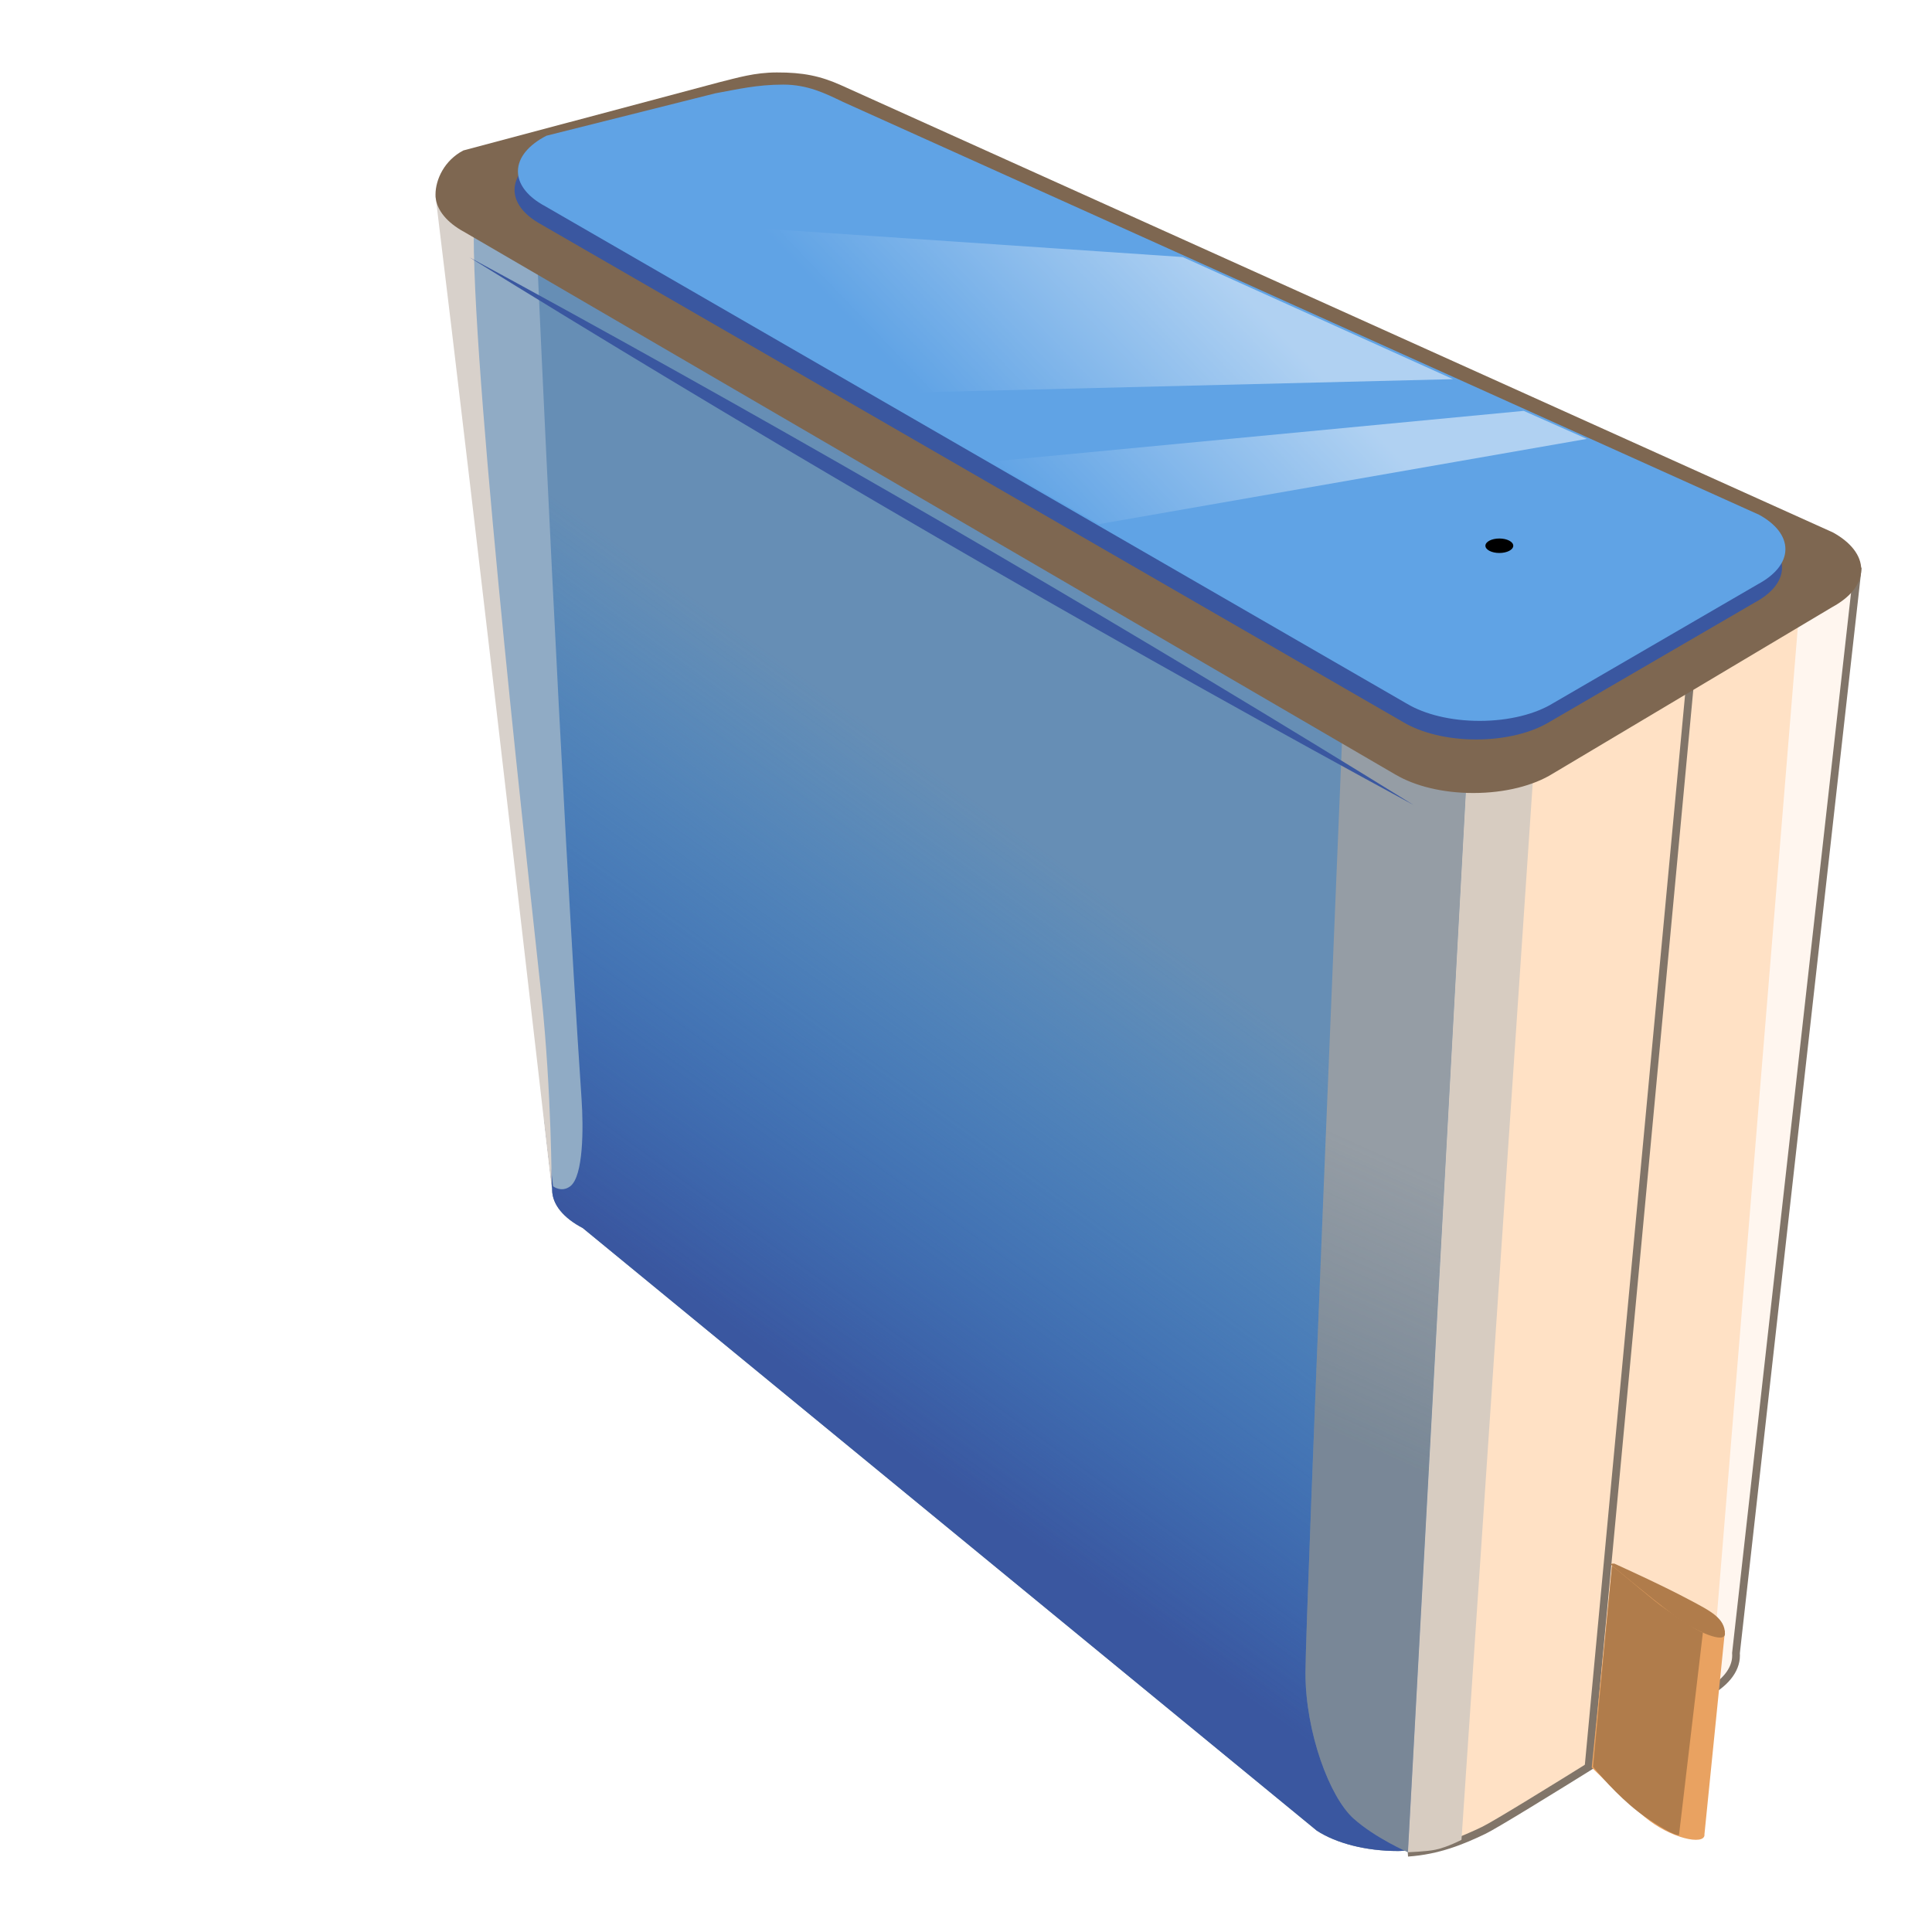
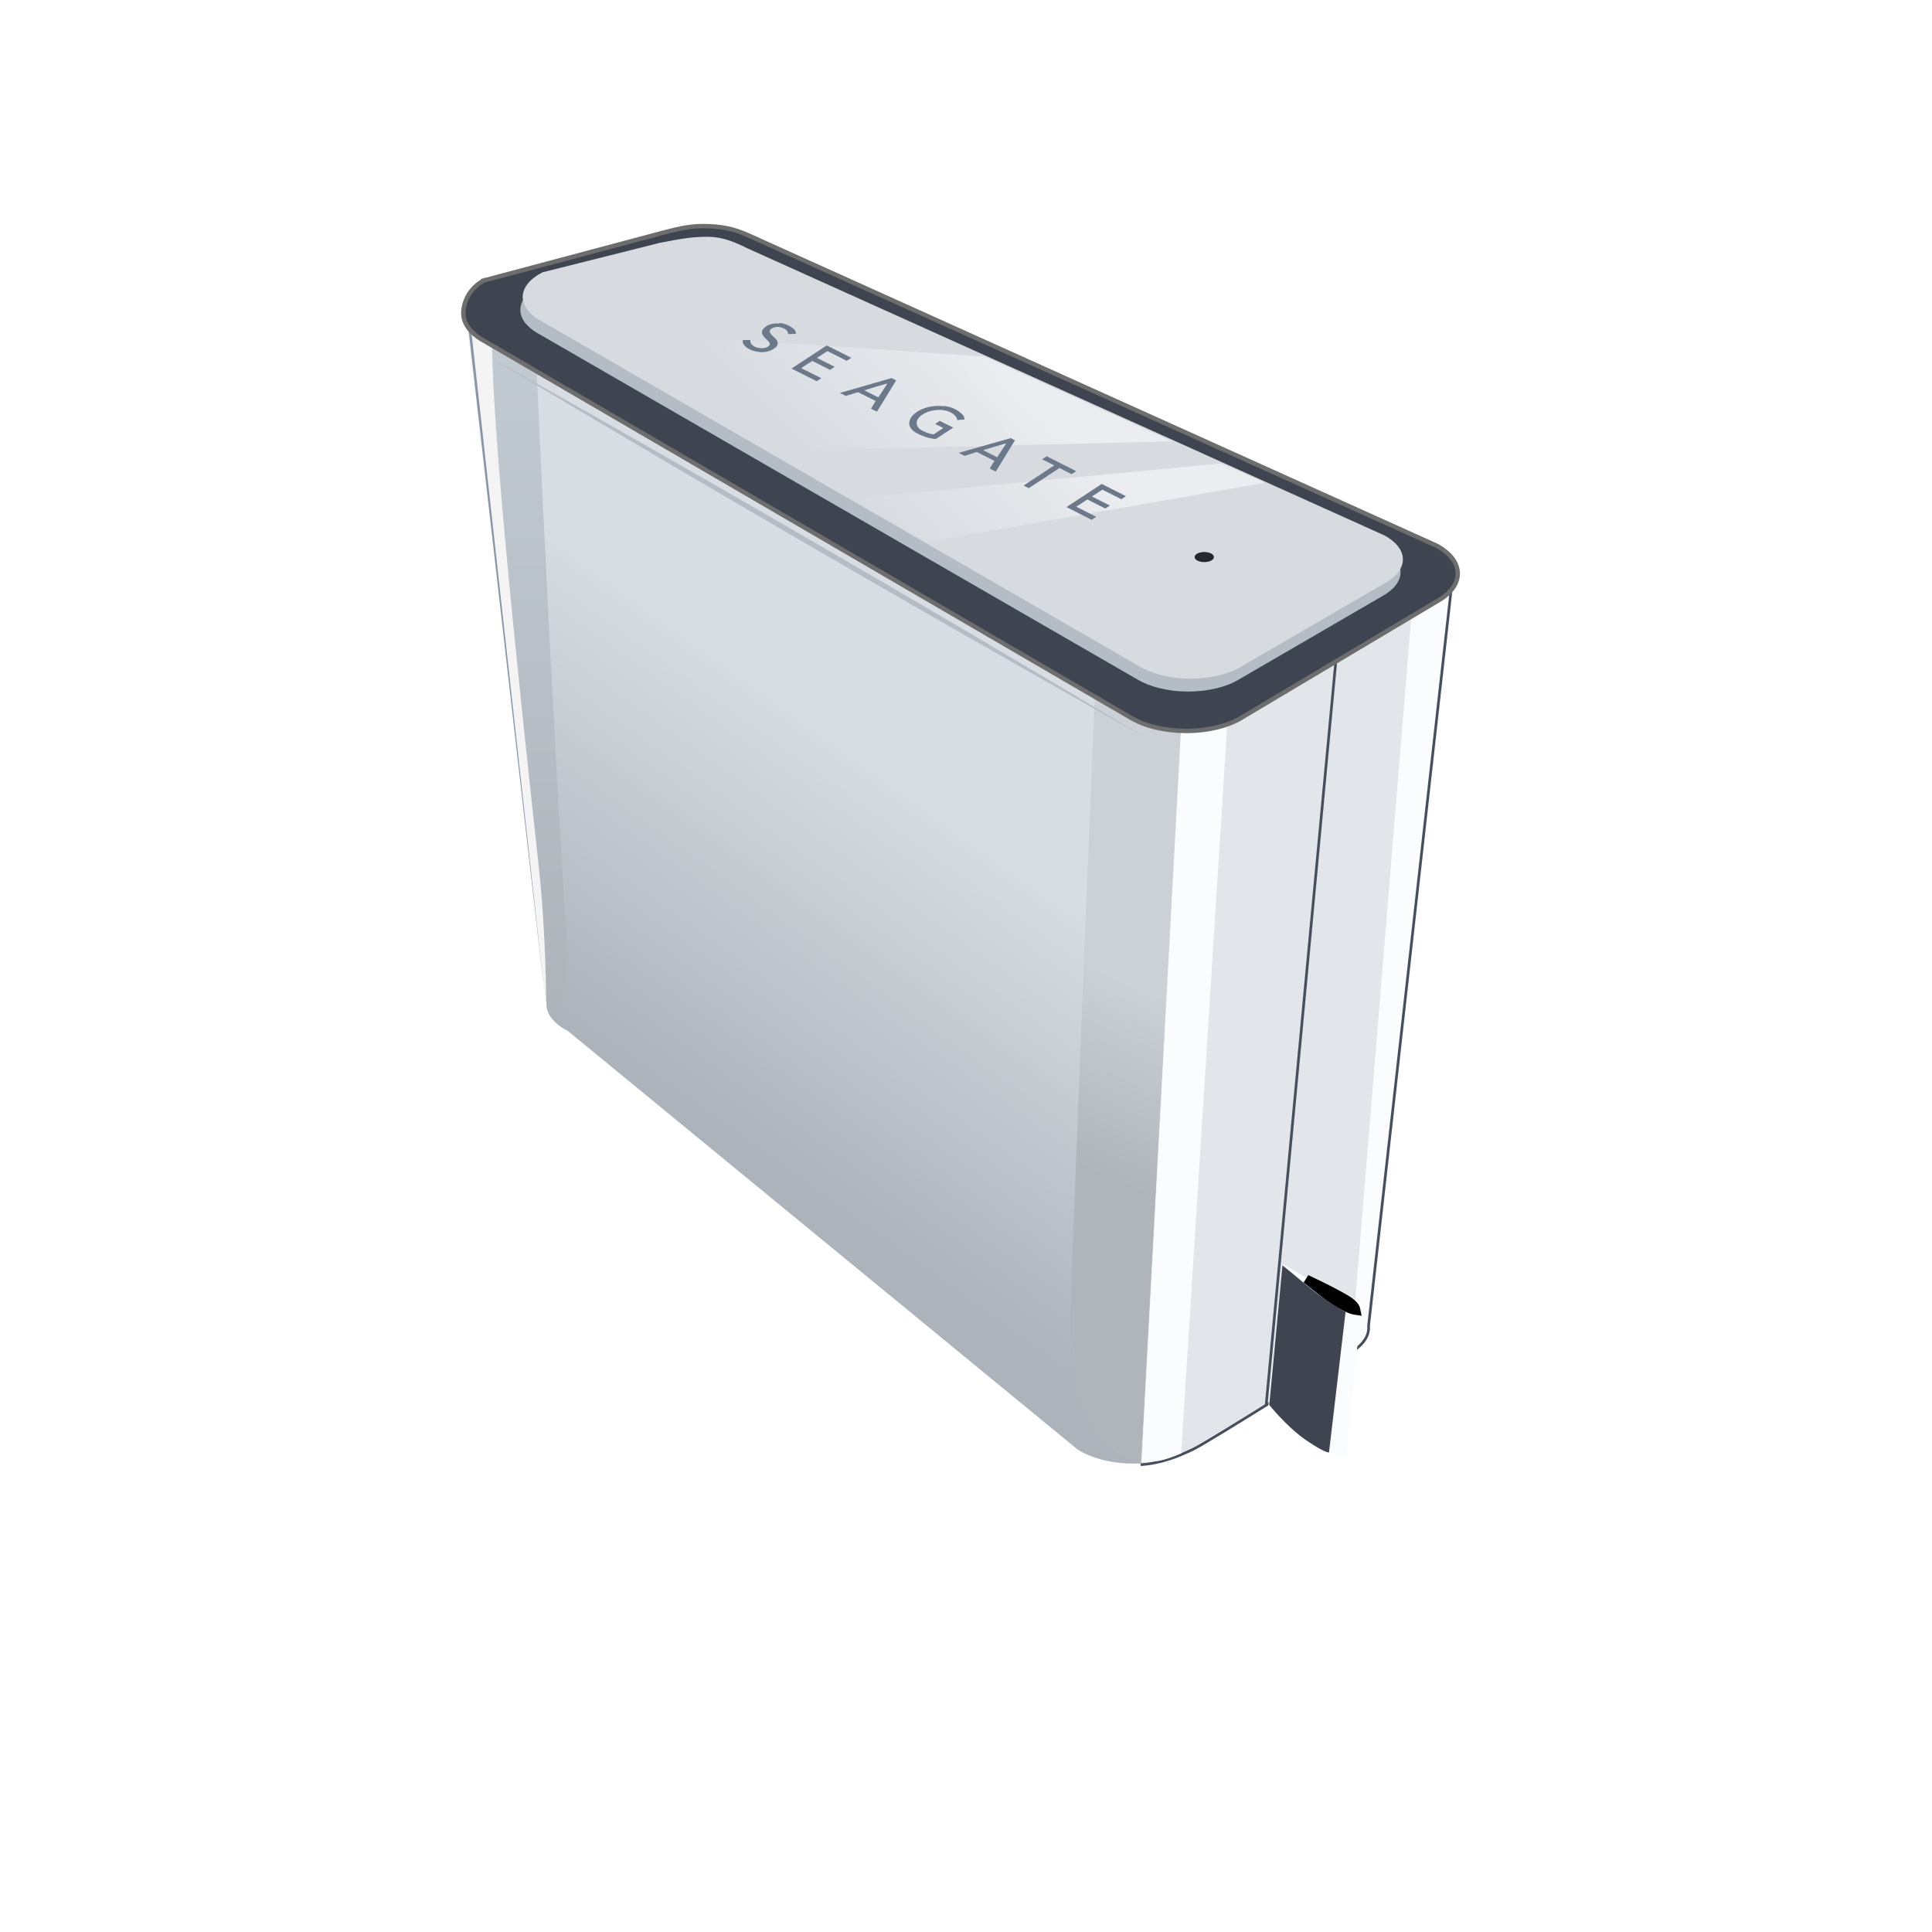
- <svg xmlns="http://www.w3.org/2000/svg" width="24" height="24" viewBox="0 0 24 24" fill="none">
-   <path d="M5.457 2.382C5.48 2.528 5.593 2.661 5.768 2.766L5.771 2.768C5.781 2.774 5.79 2.779 5.8 2.785L17.369 9.463H17.369C17.606 9.603 17.952 9.691 18.338 9.691C18.736 9.691 19.092 9.597 19.329 9.45C20.505 8.809 21.558 8.155 22.716 7.482C22.928 7.368 23.063 7.215 23.078 7.046L21.562 20.538C21.563 20.548 21.563 20.558 21.563 20.568C21.563 20.754 21.418 20.922 21.184 21.043L18.371 22.747C18.368 22.748 17.772 22.994 17.369 22.994C16.96 22.994 16.595 22.895 16.358 22.741L7.239 15.255C7.004 15.133 6.859 14.965 6.859 14.779C6.859 14.774 6.859 14.769 6.859 14.765L5.457 2.382Z" fill="#FFE1C5" />
-   <path d="M5.949 2.871L17.369 9.463C17.581 9.588 17.882 9.671 18.22 9.687L17.495 22.985C17.451 22.989 17.409 22.994 17.368 22.994C16.959 22.994 16.595 22.895 16.358 22.741L7.239 15.255C7.005 15.133 6.859 14.965 6.859 14.779C6.859 14.774 6.859 14.769 6.859 14.764L6.762 13.918L5.949 2.871Z" fill="#668EB5" />
-   <path d="M5.949 2.871L17.369 9.463C17.581 9.588 17.882 9.671 18.22 9.687L17.495 22.985C17.451 22.989 17.409 22.994 17.368 22.994C16.959 22.994 16.595 22.895 16.358 22.741L7.239 15.255C7.005 15.133 6.859 14.965 6.859 14.779C6.859 14.774 6.859 14.769 6.859 14.764L6.762 13.918L5.949 2.871Z" fill="url(#paint0_linear_2236_675)" />
-   <path d="M21.249 21.034L22.335 7.771C22.335 7.771 23.044 7.422 23.088 7.092C22.889 8.455 21.703 19.182 21.572 20.6C21.552 20.818 21.249 21.034 21.249 21.034Z" fill="#FFF6EF" />
-   <path d="M23.078 7.047L21.565 20.535C21.565 20.545 21.566 20.555 21.566 20.565C21.566 20.751 21.421 20.919 21.187 21.041C21.187 21.041 18.694 22.613 18.43 22.738C18.167 22.864 17.869 22.989 17.488 23.015" stroke="#817569" stroke-width="0.096" />
-   <path d="M6.87 14.736L5.501 2.573C5.501 2.573 5.647 2.758 5.902 2.913C6.139 3.058 6.68 3.364 6.68 3.364C6.68 3.364 6.971 9.9 7.224 13.647C7.249 14.011 7.248 14.611 7.084 14.736C6.975 14.819 6.87 14.736 6.87 14.736Z" fill="#90ABC5" />
-   <path d="M6.853 14.755C6.853 14.755 5.885 6.3 5.409 2.424C5.467 2.598 5.596 2.795 5.885 2.932C5.885 4.886 6.612 11.284 6.726 12.371C6.853 13.578 6.853 14.755 6.853 14.755Z" fill="#D8D1CB" />
-   <path d="M17.464 9.623C17.071 9.476 16.672 9.186 16.672 9.186C16.672 9.186 16.217 20.081 16.217 20.783C16.217 21.517 16.516 22.324 16.815 22.591C17.083 22.831 17.49 23.009 17.49 23.009L18.213 9.791C18.213 9.791 17.702 9.712 17.464 9.623Z" fill="#959DA5" />
-   <path d="M17.464 9.623C17.071 9.476 16.672 9.186 16.672 9.186C16.672 9.186 16.217 20.081 16.217 20.783C16.217 21.517 16.516 22.324 16.815 22.591C17.083 22.831 17.49 23.009 17.49 23.009L18.213 9.791C18.213 9.791 17.702 9.712 17.464 9.623Z" fill="url(#paint1_linear_2236_675)" fill-opacity="0.33" />
-   <path d="M18.654 9.791C18.821 9.765 19.042 9.698 19.042 9.698L18.155 22.855C18.155 22.855 17.985 22.945 17.83 22.978C17.723 23.001 17.49 23.009 17.49 23.009L18.213 9.791C18.213 9.791 18.533 9.81 18.654 9.791Z" fill="#D7CCC1" />
-   <path d="M20.99 8.533L19.733 21.953" stroke="#817569" stroke-width="0.096" />
-   <path d="M5.834 3.198C6.026 3.317 6.219 3.435 6.411 3.554C8.144 4.619 9.89 5.661 11.648 6.681C13.407 7.702 15.178 8.699 16.963 9.675C17.161 9.783 17.36 9.891 17.558 9.999C17.558 9.999 17.558 9.999 17.558 9.999C17.366 9.88 17.174 9.761 16.981 9.643C15.249 8.578 13.503 7.536 11.745 6.515C9.986 5.495 8.214 4.497 6.43 3.522C6.231 3.414 6.033 3.306 5.834 3.198Z" fill="#3A57A0" />
-   <path d="M9.651 0.9C9.373 0.9 9.162 0.966 8.938 1.021L5.756 1.869C5.521 1.991 5.41 2.23 5.41 2.417C5.41 2.585 5.528 2.739 5.724 2.857L5.727 2.859C5.736 2.864 5.746 2.87 5.756 2.875L17.338 9.624H17.339C17.574 9.763 17.919 9.851 18.302 9.851C18.698 9.851 19.052 9.758 19.288 9.611L22.76 7.542C22.983 7.421 23.121 7.257 23.121 7.076C23.121 6.897 22.988 6.735 22.771 6.615L10.451 1.06C10.191 0.943 9.974 0.899 9.651 0.9Z" fill="#7E6751" />
-   <path d="M9.68 1.295C9.314 1.295 9.002 1.351 8.747 1.407C8.492 1.462 6.746 1.916 6.746 1.916C6.527 2.029 6.392 2.186 6.392 2.359C6.392 2.515 6.502 2.657 6.685 2.766L6.688 2.768C6.696 2.773 6.705 2.778 6.714 2.783L17.439 8.975H17.439C17.659 9.104 17.98 9.186 18.338 9.186C18.707 9.186 19.037 9.099 19.257 8.963L21.8 7.484C22.008 7.372 22.137 7.22 22.137 7.052C22.137 6.887 22.013 6.737 21.811 6.625C21.811 6.625 10.77 1.601 10.523 1.489C10.275 1.378 10.053 1.295 9.68 1.295Z" fill="#3A57A0" />
-   <path d="M9.73 1.051C9.4 1.051 9.161 1.11 8.887 1.159L6.788 1.686C6.569 1.799 6.434 1.955 6.434 2.128C6.434 2.284 6.544 2.427 6.727 2.536L6.73 2.538C6.738 2.543 6.747 2.548 6.757 2.553L17.481 8.744H17.481C17.701 8.874 18.022 8.955 18.38 8.955C18.749 8.955 19.079 8.869 19.299 8.732L21.843 7.254C22.05 7.142 22.179 6.99 22.179 6.822C22.179 6.656 22.055 6.506 21.853 6.395L10.472 1.266C10.248 1.158 10.031 1.051 9.73 1.051Z" fill="#60A3E5" />
-   <path d="M10.805 4.889L6.907 2.666L14.691 3.193L18.05 4.71L10.805 4.889Z" fill="url(#paint2_linear_2236_675)" fill-opacity="0.5" />
-   <path d="M13.651 6.511L12.302 5.735L18.928 5.104L19.712 5.452L13.651 6.511Z" fill="url(#paint3_linear_2236_675)" fill-opacity="0.5" />
-   <ellipse cx="0.173" cy="0.09" rx="0.173" ry="0.09" transform="matrix(-1 0 0 1 18.7983 6.68945)" fill="black" />
-   <path d="M21.428 20.259L21.173 22.789L21.174 22.792C21.174 22.929 20.748 22.836 20.433 22.573C20.24 22.411 19.773 21.957 19.773 21.957C19.773 21.957 19.776 21.958 19.781 21.961L19.773 21.956L20.029 19.423L21.428 20.259Z" fill="#E9A261" />
-   <path d="M20.001 19.428L20.052 19.423C20.052 19.423 20.625 19.68 20.995 19.878C21.25 20.014 21.428 20.102 21.428 20.296C21.428 20.42 21.08 20.28 20.796 20.067C20.479 19.829 20.001 19.428 20.001 19.428Z" fill="#B07C4B" />
-   <path d="M19.789 21.947L20.025 19.451C20.228 19.609 20.521 19.871 20.686 19.985C20.85 20.098 21.085 20.261 21.154 20.279L20.857 22.797C20.816 22.8 20.686 22.742 20.432 22.567C20.184 22.395 19.93 22.12 19.789 21.947Z" fill="#B07C4B" />
+ <svg xmlns="http://www.w3.org/2000/svg" width="36" height="36" viewBox="0 0 36 36" fill="none">
+   <path d="M8.723 5.799C8.746 5.951 8.864 6.09 9.046 6.199L9.05 6.201C9.06 6.207 9.07 6.213 9.08 6.218L21.13 13.175H21.131C21.378 13.32 21.738 13.412 22.14 13.412C22.555 13.412 22.926 13.315 23.173 13.162C24.398 12.494 25.494 11.813 26.701 11.112C26.922 10.993 27.062 10.834 27.077 10.657L25.498 24.711C25.499 24.721 25.5 24.732 25.5 24.743C25.5 24.936 25.349 25.111 25.105 25.238L22.174 27.012C22.172 27.013 21.55 27.27 21.13 27.27C20.704 27.27 20.325 27.167 20.078 27.006L10.579 19.208C10.334 19.081 10.183 18.906 10.183 18.712C10.183 18.707 10.183 18.702 10.183 18.697L8.723 5.799Z" fill="#E2E6EB" />
+   <path d="M21.13 13.175L21.228 13.227C21.44 13.328 21.714 13.393 22.017 13.408L21.262 27.261C21.217 27.266 21.173 27.27 21.13 27.27C20.704 27.27 20.325 27.166 20.078 27.006L10.579 19.207C10.334 19.081 10.183 18.906 10.183 18.712C10.183 18.707 10.183 18.702 10.183 18.698L10.082 17.809L9.235 6.308L21.13 13.175Z" fill="#D7DBE0" />
+   <path d="M21.13 13.175L21.228 13.227C21.44 13.328 21.714 13.393 22.017 13.408L21.262 27.261C21.217 27.266 21.173 27.27 21.13 27.27C20.704 27.27 20.325 27.166 20.078 27.006L10.579 19.207C10.334 19.081 10.183 18.906 10.183 18.712C10.183 18.707 10.183 18.702 10.183 18.698L10.082 17.809L9.235 6.308L21.13 13.175Z" fill="url(#paint0_linear_3451_6940)" />
+   <path d="M25.172 25.228L26.304 11.413C26.304 11.413 27.042 11.049 27.088 10.705C26.881 12.125 25.645 23.299 25.509 24.776C25.488 25.003 25.172 25.228 25.172 25.228Z" fill="#FAFCFD" />
+   <path d="M27.077 10.658L25.501 24.708C25.502 24.718 25.503 24.729 25.503 24.74C25.503 24.933 25.352 25.108 25.108 25.235C25.108 25.235 22.511 26.872 22.236 27.003C21.962 27.134 21.651 27.265 21.255 27.292" stroke="#474F5D" stroke-width="0.05" />
+   <path d="M10.194 18.668L8.769 5.997C8.769 5.997 8.921 6.191 9.186 6.352C9.433 6.503 9.996 6.822 9.996 6.822C9.996 6.822 10.299 13.63 10.563 17.533C10.589 17.912 10.588 18.537 10.417 18.668C10.303 18.754 10.194 18.668 10.194 18.668Z" fill="url(#paint1_linear_3451_6940)" />
+   <path d="M10.177 18.687C10.177 18.687 9.169 9.88 8.673 5.842C8.733 6.024 8.867 6.229 9.169 6.371C9.169 8.407 9.926 15.072 10.045 16.204C10.177 17.461 10.177 18.687 10.177 18.687Z" fill="#F4F4F4" />
+   <path d="M21.23 13.342C20.82 13.188 20.405 12.886 20.405 12.886C20.405 12.886 19.931 24.235 19.931 24.966C19.931 25.731 20.242 26.571 20.554 26.85C20.833 27.1 21.257 27.285 21.257 27.285L22.01 13.517C22.01 13.517 21.478 13.435 21.23 13.342Z" fill="#D7DBE0" />
+   <path d="M21.23 13.342C20.82 13.188 20.405 12.886 20.405 12.886C20.405 12.886 19.931 24.235 19.931 24.966C19.931 25.731 20.242 26.571 20.554 26.85C20.833 27.1 21.257 27.285 21.257 27.285L22.01 13.517C22.01 13.517 21.478 13.435 21.23 13.342Z" fill="url(#paint2_linear_3451_6940)" fill-opacity="0.33" />
+   <path d="M22.469 13.517C22.643 13.489 22.873 13.419 22.873 13.419L22.009 27.082C22.009 27.082 21.789 27.179 21.627 27.214C21.515 27.238 21.273 27.245 21.273 27.245L22.01 13.517C22.01 13.517 22.343 13.537 22.469 13.517Z" fill="#FAFCFD" />
+   <path d="M24.902 12.206L23.593 26.185" stroke="#474F5D" stroke-width="0.05" />
+   <path d="M8.73 6.139C8.746 6.137 8.763 6.135 8.779 6.134C8.802 6.342 8.825 6.551 8.848 6.76C9.264 10.518 9.679 14.277 10.094 18.035C10.117 18.244 10.14 18.453 10.163 18.662C10.163 18.662 10.163 18.662 10.163 18.662C10.139 18.453 10.115 18.244 10.091 18.036C9.661 14.279 9.231 10.522 8.801 6.765C8.777 6.557 8.754 6.348 8.73 6.139Z" fill="#8A96A6" />
+   <path d="M9.115 6.648C9.317 6.769 9.519 6.89 9.721 7.011C11.54 8.097 13.365 9.171 15.197 10.234C17.029 11.297 18.867 12.348 20.713 13.387C20.918 13.502 21.123 13.618 21.328 13.733C21.328 13.733 21.328 13.733 21.328 13.733C21.126 13.612 20.924 13.491 20.722 13.371C18.904 12.285 17.079 11.21 15.247 10.148C13.415 9.085 11.576 8.034 9.731 6.994C9.526 6.879 9.321 6.764 9.115 6.648Z" fill="#B4BCC5" />
+   <path d="M13.091 4.213C12.796 4.214 12.57 4.284 12.339 4.34L12.338 4.341L9.023 5.225L9.015 5.227L9.033 5.265L9.015 5.228C8.755 5.363 8.633 5.627 8.633 5.836C8.633 6.031 8.771 6.202 8.979 6.328L8.982 6.33V6.331C8.992 6.337 9.003 6.342 9.014 6.347L21.078 13.378L21.088 13.383H21.089C21.341 13.53 21.704 13.62 22.104 13.62C22.521 13.62 22.898 13.522 23.151 13.364V13.363L26.767 11.209C27.003 11.08 27.163 10.899 27.163 10.688C27.163 10.48 27.009 10.301 26.778 10.172L26.775 10.171L13.941 4.384C13.665 4.261 13.432 4.213 13.091 4.213Z" fill="#3E4550" stroke="#6D6D6D" stroke-width="0.082" />
+   <path d="M13.122 4.666C12.74 4.666 12.415 4.725 12.15 4.783C11.884 4.841 10.065 5.314 10.065 5.314C9.837 5.431 9.696 5.594 9.696 5.774C9.696 5.937 9.811 6.085 10.001 6.199L10.004 6.201C10.014 6.206 10.023 6.212 10.032 6.217L21.203 12.666H21.204C21.433 12.801 21.767 12.886 22.14 12.886C22.524 12.886 22.868 12.796 23.097 12.654L25.747 11.114C25.963 10.997 26.097 10.838 26.097 10.663C26.097 10.491 25.968 10.335 25.758 10.219C25.758 10.219 14.257 4.985 13.999 4.869C13.741 4.753 13.51 4.666 13.122 4.666Z" fill="#B4BCC5" />
+   <path d="M13.174 4.412C12.83 4.412 12.581 4.473 12.295 4.525L10.109 5.074C9.881 5.191 9.74 5.354 9.74 5.534C9.74 5.697 9.855 5.845 10.045 5.959L10.048 5.961C10.057 5.966 10.067 5.972 10.076 5.977L21.247 12.426H21.248C21.477 12.561 21.811 12.646 22.184 12.646C22.568 12.646 22.912 12.556 23.141 12.414L25.791 10.874C26.008 10.757 26.141 10.598 26.141 10.423C26.141 10.251 26.012 10.095 25.802 9.979L13.947 4.636C13.713 4.523 13.487 4.412 13.174 4.412Z" fill="#D7DBE0" />
+   <path d="M14.293 8.411L10.233 6.095L18.341 6.644L21.841 8.223L14.293 8.411Z" fill="url(#paint3_linear_3451_6940)" fill-opacity="0.5" />
+   <path d="M17.258 10.1L15.853 9.291L22.755 8.635L23.572 8.996L17.258 10.1Z" fill="url(#paint4_linear_3451_6940)" fill-opacity="0.5" />
+   <path fill-rule="evenodd" clip-rule="evenodd" d="M16.698 7.088C16.579 7.28 16.466 7.474 16.34 7.67C16.304 7.651 16.262 7.636 16.231 7.614C16.258 7.568 16.29 7.518 16.317 7.472L15.988 7.307C15.912 7.328 15.837 7.356 15.761 7.378L15.651 7.322C15.966 7.229 16.298 7.138 16.613 7.045L16.698 7.088ZM16.536 7.145C16.39 7.184 16.244 7.23 16.105 7.273L16.367 7.405C16.421 7.319 16.481 7.231 16.536 7.145Z" fill="#6C798B" />
+   <path d="M14.523 6.018C14.636 6.029 14.721 6.072 14.783 6.123C14.82 6.148 14.828 6.186 14.83 6.22C14.783 6.222 14.736 6.225 14.682 6.225C14.696 6.159 14.604 6.099 14.497 6.092C14.426 6.089 14.351 6.124 14.341 6.165C14.338 6.203 14.375 6.235 14.407 6.271C14.45 6.306 14.494 6.348 14.491 6.4C14.494 6.447 14.443 6.488 14.385 6.519C14.322 6.553 14.234 6.568 14.15 6.559C14.067 6.55 13.995 6.527 13.939 6.493C13.872 6.452 13.827 6.396 13.842 6.337C13.889 6.335 13.942 6.335 13.984 6.336C13.964 6.413 14.063 6.489 14.194 6.488C14.265 6.491 14.34 6.456 14.344 6.412C14.341 6.371 14.298 6.335 14.26 6.303C14.223 6.264 14.191 6.222 14.2 6.173C14.203 6.136 14.249 6.099 14.294 6.069C14.358 6.034 14.44 6.023 14.517 6.029L14.523 6.018ZM17.59 7.564C17.71 7.578 17.813 7.623 17.881 7.678C17.937 7.719 17.975 7.765 17.972 7.816C17.925 7.819 17.884 7.825 17.836 7.827C17.825 7.722 17.665 7.628 17.476 7.639C17.287 7.643 17.115 7.742 17.085 7.846C17.071 7.905 17.092 7.962 17.154 8.006C17.221 8.047 17.3 8.08 17.395 8.095C17.458 8.054 17.515 8.017 17.578 7.975C17.529 7.951 17.475 7.923 17.426 7.899C17.454 7.88 17.483 7.861 17.511 7.842C17.597 7.885 17.676 7.925 17.762 7.968C17.659 8.036 17.55 8.107 17.447 8.174C17.436 8.182 17.418 8.179 17.4 8.177C17.269 8.157 17.16 8.116 17.068 8.063C16.97 8.007 16.924 7.924 16.949 7.844C16.968 7.76 17.052 7.684 17.162 7.633C17.283 7.575 17.441 7.549 17.591 7.571L17.59 7.564ZM15.412 6.44C15.564 6.517 15.71 6.59 15.863 6.667C15.834 6.686 15.806 6.705 15.777 6.723C15.655 6.662 15.539 6.603 15.417 6.542C15.354 6.583 15.286 6.628 15.223 6.669C15.333 6.725 15.443 6.78 15.553 6.835C15.524 6.854 15.495 6.873 15.467 6.891C15.357 6.836 15.247 6.781 15.137 6.726C15.069 6.77 14.994 6.812 14.932 6.86C14.95 6.876 14.987 6.888 15.011 6.9C15.109 6.949 15.206 6.999 15.304 7.048C15.275 7.067 15.247 7.085 15.218 7.104C15.06 7.024 14.907 6.947 14.749 6.867C14.966 6.725 15.188 6.579 15.405 6.437L15.412 6.44ZM19.504 8.502C19.687 8.594 19.87 8.687 20.053 8.779C20.024 8.797 19.996 8.816 19.967 8.835C19.894 8.798 19.815 8.758 19.742 8.721C19.553 8.845 19.359 8.972 19.17 9.096C19.14 9.08 19.109 9.065 19.073 9.047C19.261 8.923 19.456 8.796 19.644 8.672C19.571 8.635 19.491 8.595 19.418 8.558C19.447 8.54 19.475 8.521 19.504 8.502ZM20.529 9.018C20.681 9.095 20.828 9.169 20.98 9.246C20.951 9.265 20.923 9.283 20.894 9.302C20.778 9.244 20.656 9.182 20.541 9.124C20.478 9.165 20.409 9.21 20.346 9.251C20.456 9.306 20.566 9.362 20.682 9.42C20.653 9.439 20.625 9.458 20.596 9.476C20.486 9.421 20.377 9.366 20.261 9.307C20.192 9.352 20.124 9.397 20.055 9.442C20.177 9.504 20.305 9.568 20.427 9.63C20.399 9.648 20.37 9.667 20.341 9.686C20.183 9.606 20.03 9.529 19.872 9.449C20.089 9.307 20.312 9.161 20.529 9.018Z" fill="#6C798B" />
+   <path fill-rule="evenodd" clip-rule="evenodd" d="M18.912 8.204C18.793 8.395 18.68 8.59 18.555 8.785C18.518 8.767 18.476 8.752 18.445 8.73C18.466 8.681 18.504 8.634 18.531 8.588L18.202 8.422C18.126 8.444 18.051 8.472 17.975 8.493C17.933 8.479 17.902 8.456 17.865 8.438C18.186 8.348 18.512 8.254 18.833 8.164L18.912 8.204ZM18.75 8.261C18.604 8.3 18.458 8.346 18.319 8.388L18.581 8.52C18.635 8.435 18.695 8.346 18.75 8.261Z" fill="#6C798B" />
+   <ellipse cx="0.18" cy="0.094" rx="0.18" ry="0.094" transform="matrix(-1 0 0 1 22.6199 10.2858)" fill="#24272D" />
+   <path d="M25.359 24.419L25.092 27.054C25.092 27.056 25.093 27.057 25.093 27.059C25.093 27.202 24.65 27.105 24.323 26.831C24.121 26.663 23.635 26.189 23.635 26.189L23.902 23.549L25.359 24.419Z" fill="#FAFCFD" />
+   <path d="M24.343 23.834C24.517 23.916 24.712 24.011 24.87 24.095C25.006 24.168 25.109 24.223 25.18 24.282C25.235 24.327 25.263 24.37 25.272 24.422C25.248 24.419 25.214 24.412 25.17 24.395C25.051 24.35 24.893 24.262 24.75 24.155C24.626 24.062 24.48 23.944 24.343 23.834Z" fill="#363B44" stroke="black" stroke-width="0.164" />
+   <path d="M23.651 26.179L23.897 23.578C24.109 23.744 24.414 24.016 24.586 24.135C24.757 24.253 25.002 24.422 25.073 24.442L24.764 27.065C24.722 27.067 24.586 27.007 24.322 26.825C24.063 26.646 23.799 26.359 23.651 26.179Z" fill="#3E4550" />
  <defs>
-     <linearGradient id="paint0_linear_2236_675" x1="11.652" y1="9.608" x2="7.522" y2="15.344" gradientUnits="userSpaceOnUse">
-       <stop stop-color="#1976D2" stop-opacity="0" />
-       <stop offset="1" stop-color="#3A57A0" />
+     <linearGradient id="paint0_linear_3451_6940" x1="15.176" y1="13.326" x2="10.874" y2="19.301" gradientUnits="userSpaceOnUse">
+       <stop stop-color="#D8DDE4" />
+       <stop offset="1" stop-color="#ADB3BA" />
    </linearGradient>
-     <linearGradient id="paint1_linear_2236_675" x1="17.869" y1="14.643" x2="16.475" y2="17.76" gradientUnits="userSpaceOnUse">
-       <stop stop-color="#3F5C79" stop-opacity="0" />
-       <stop offset="1" stop-color="#3F5C79" />
+     <linearGradient id="paint1_linear_3451_6940" x1="9.672" y1="5.997" x2="9.672" y2="18.706" gradientUnits="userSpaceOnUse">
+       <stop stop-color="#C3CBD3" />
+       <stop offset="1" stop-color="#AEB4BA" />
    </linearGradient>
-     <linearGradient id="paint2_linear_2236_675" x1="12.675" y1="6.192" x2="15.382" y2="3.611" gradientUnits="userSpaceOnUse">
+     <linearGradient id="paint2_linear_3451_6940" x1="21.651" y1="18.57" x2="20.2" y2="21.818" gradientUnits="userSpaceOnUse">
+       <stop stop-color="#B4BCC5" />
+       <stop offset="1" stop-color="#5D6670" />
+     </linearGradient>
+     <linearGradient id="paint3_linear_3451_6940" x1="16.241" y1="9.767" x2="19.061" y2="7.079" gradientUnits="userSpaceOnUse">
      <stop stop-color="white" stop-opacity="0" />
      <stop offset="1" stop-color="white" />
    </linearGradient>
-     <linearGradient id="paint3_linear_2236_675" x1="12.675" y1="6.192" x2="15.382" y2="3.611" gradientUnits="userSpaceOnUse">
+     <linearGradient id="paint4_linear_3451_6940" x1="16.241" y1="9.767" x2="19.061" y2="7.079" gradientUnits="userSpaceOnUse">
      <stop stop-color="white" stop-opacity="0" />
      <stop offset="1" stop-color="white" />
    </linearGradient>
  </defs>
</svg>
